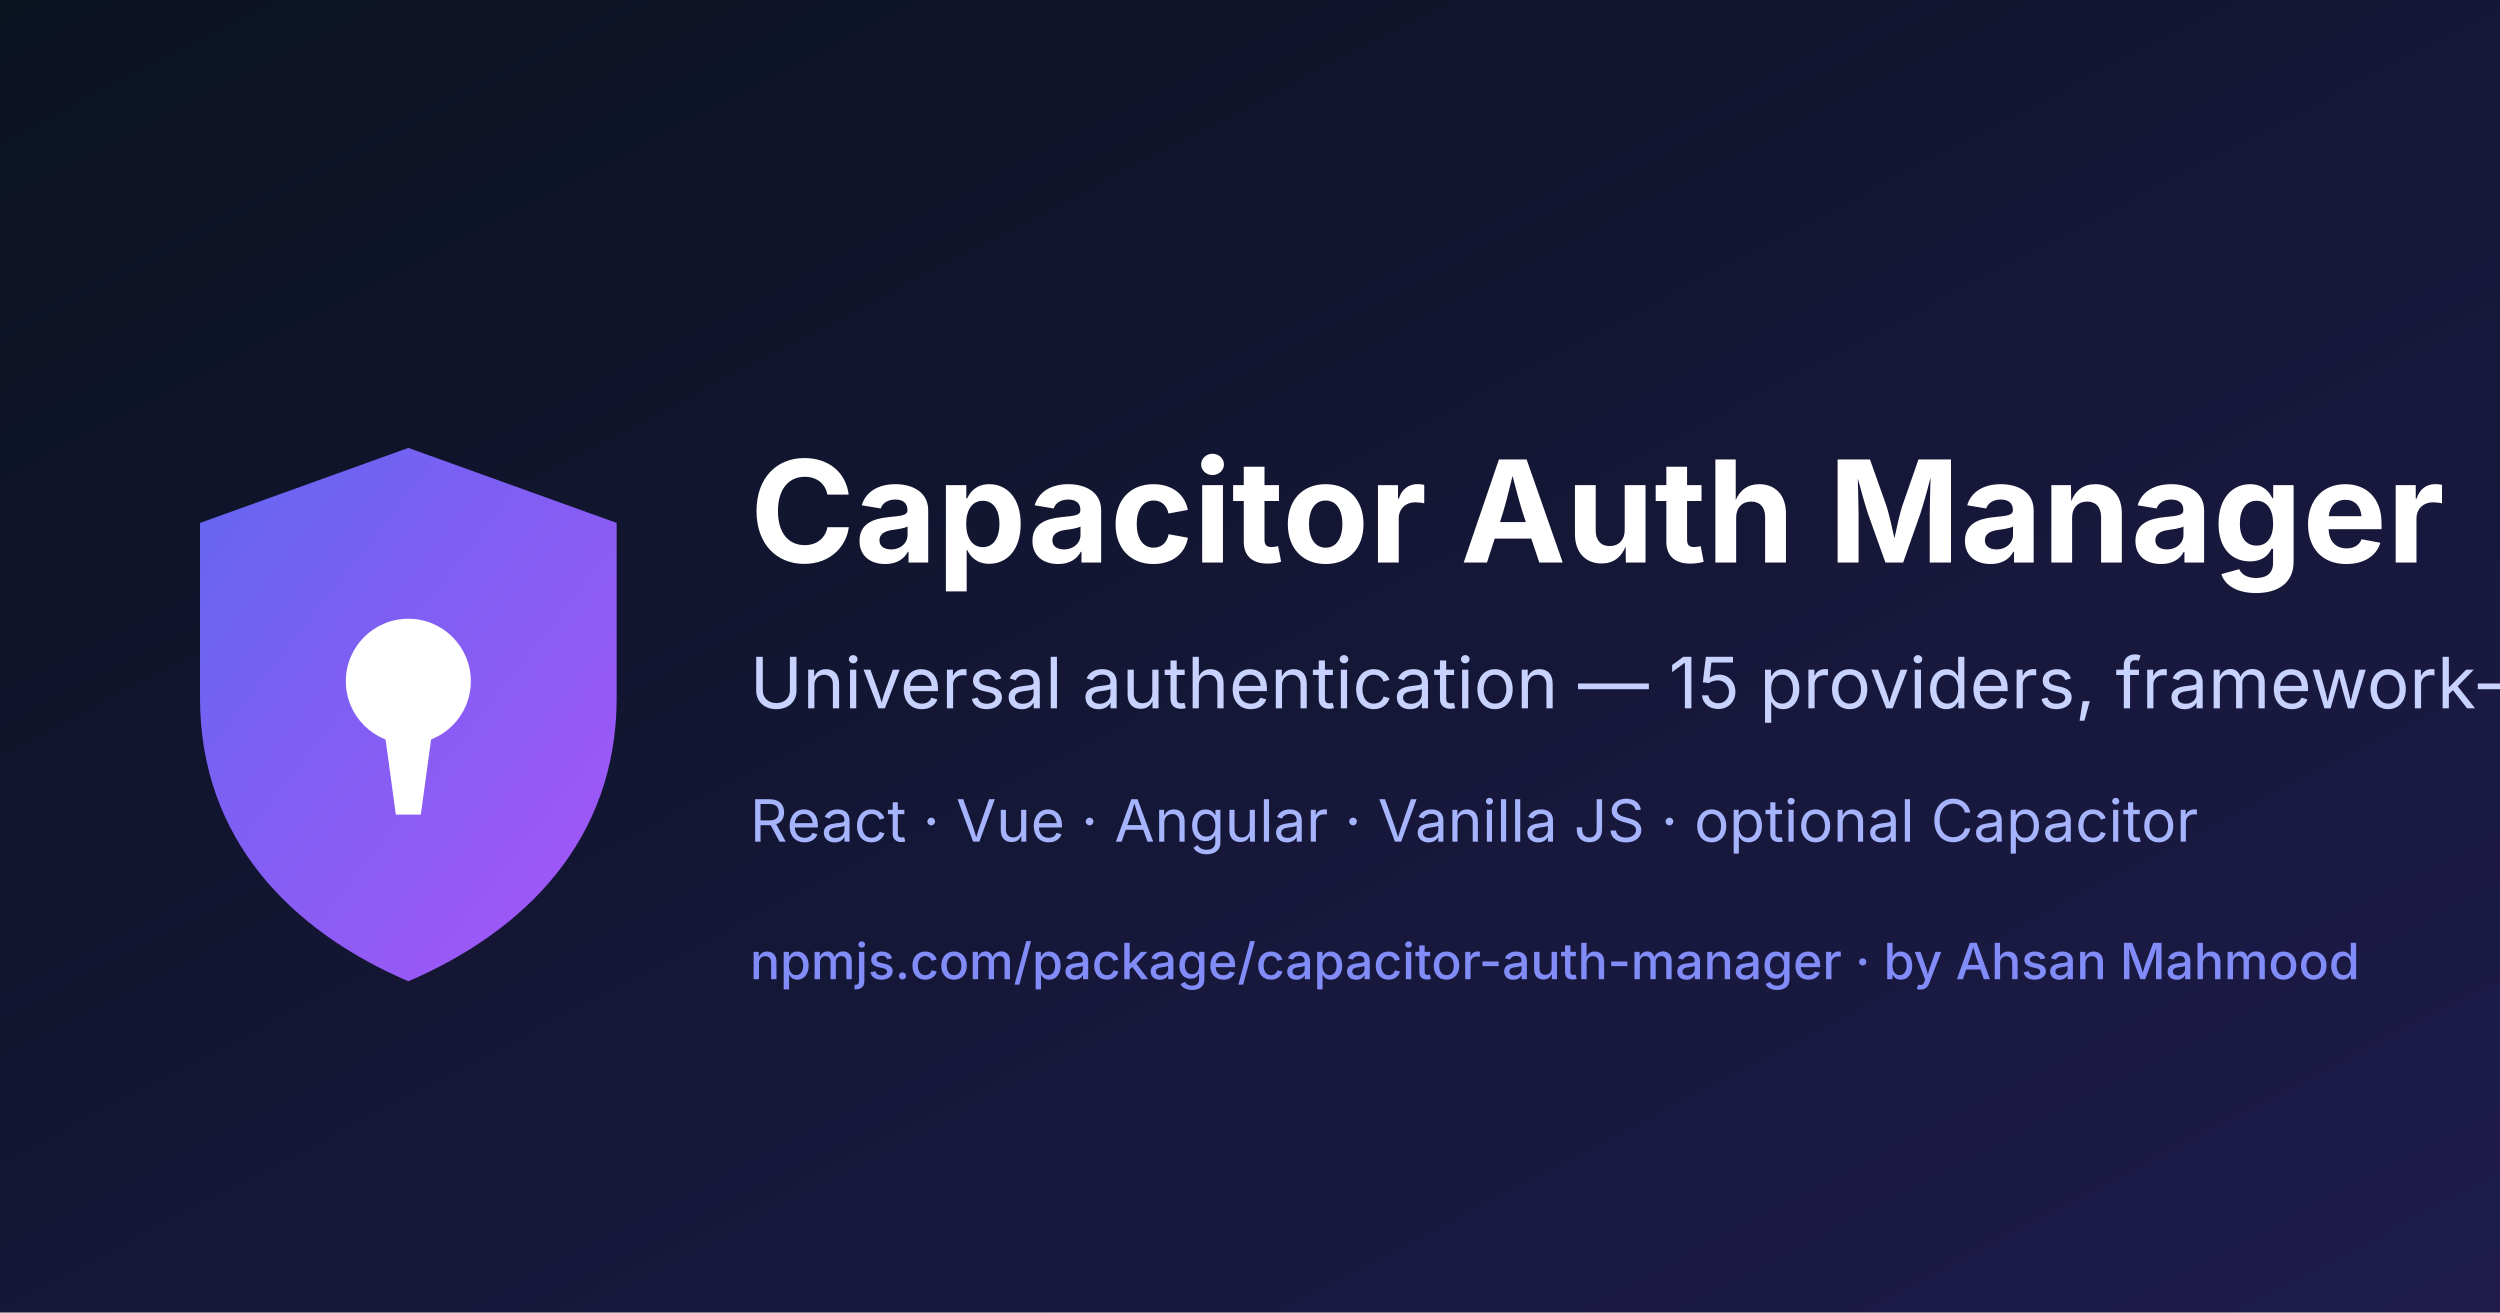
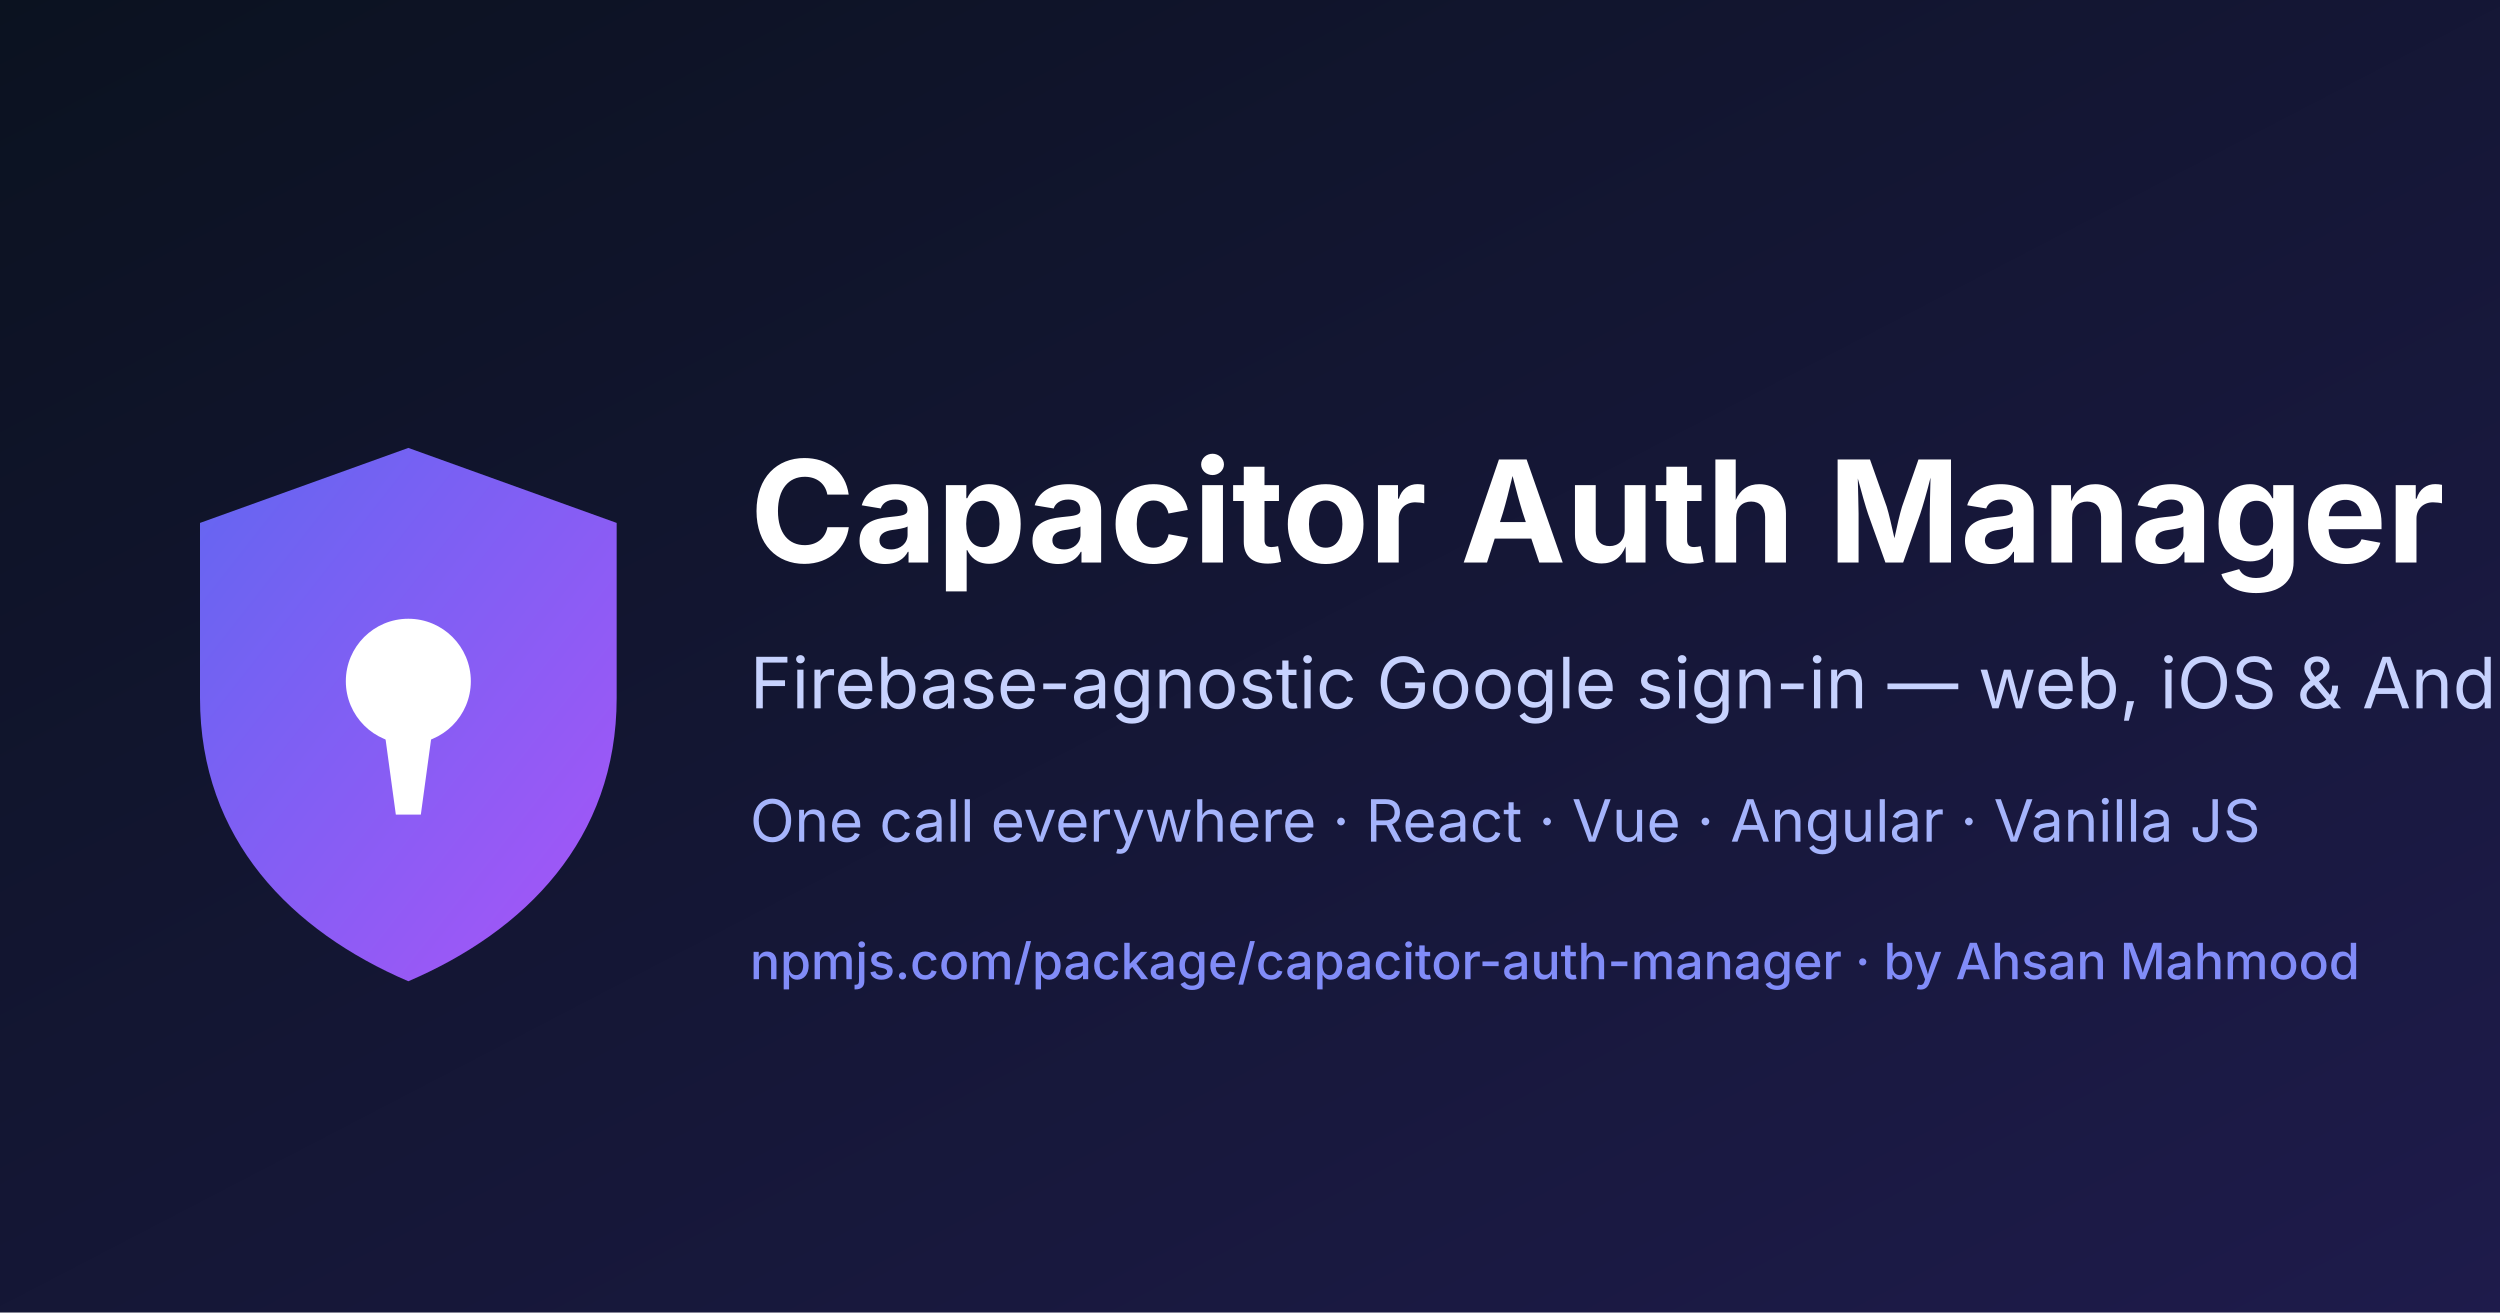
<svg xmlns="http://www.w3.org/2000/svg" viewBox="0 0 1200 630" role="img" aria-label="Capacitor Auth Manager social card">
  <defs>
    <linearGradient id="cam-bg" x1="0" y1="0" x2="1" y2="1">
      <stop offset="0" stop-color="#0b1220" />
      <stop offset="1" stop-color="#1e1b4b" />
    </linearGradient>
    <linearGradient id="cam-mark" x1="0" y1="0" x2="1" y2="1">
      <stop offset="0" stop-color="#6366f1" />
      <stop offset="1" stop-color="#a855f7" />
    </linearGradient>
  </defs>
  <rect width="1200" height="630" fill="url(#cam-bg)" />
  <g transform="translate(96 215)">
    <path d="M100 0 L200 36 V120 C200 188 156 232 100 256 C44 232 0 188 0 120 V36 Z" fill="url(#cam-mark)" />
    <circle cx="100" cy="112" r="30" fill="#ffffff" />
    <path d="M88 132 H112 L106 176 H94 Z" fill="#ffffff" />
  </g>
  <text x="360" y="270" fill="#ffffff" font-family="Inter, system-ui, sans-serif" font-size="68" font-weight="700">Capacitor Auth Manager</text>
-   <text x="360" y="340" fill="#c7d2fe" font-family="Inter, system-ui, sans-serif" font-size="34" font-weight="400">Universal authentication — 15 providers, framework-agnostic.</text>
-   <text x="360" y="404" fill="#a5b4fc" font-family="Inter, system-ui, sans-serif" font-size="28" font-weight="400">React · Vue · Angular · Vanilla JS · optional Capacitor</text>
+   <text x="360" y="340" fill="#c7d2fe" font-family="Inter, system-ui, sans-serif" font-size="34" font-weight="400">Firebase-agnostic Google sign-in — web, iOS &amp; Android.</text>
+   <text x="360" y="404" fill="#a5b4fc" font-family="Inter, system-ui, sans-serif" font-size="28" font-weight="400">One call everywhere · React · Vue · Angular · Vanilla JS</text>
  <text x="360" y="470" fill="#818cf8" font-family="Inter, system-ui, sans-serif" font-size="24" font-weight="500">npmjs.com/package/capacitor-auth-manager · by Ahsan Mahmood</text>
</svg>
